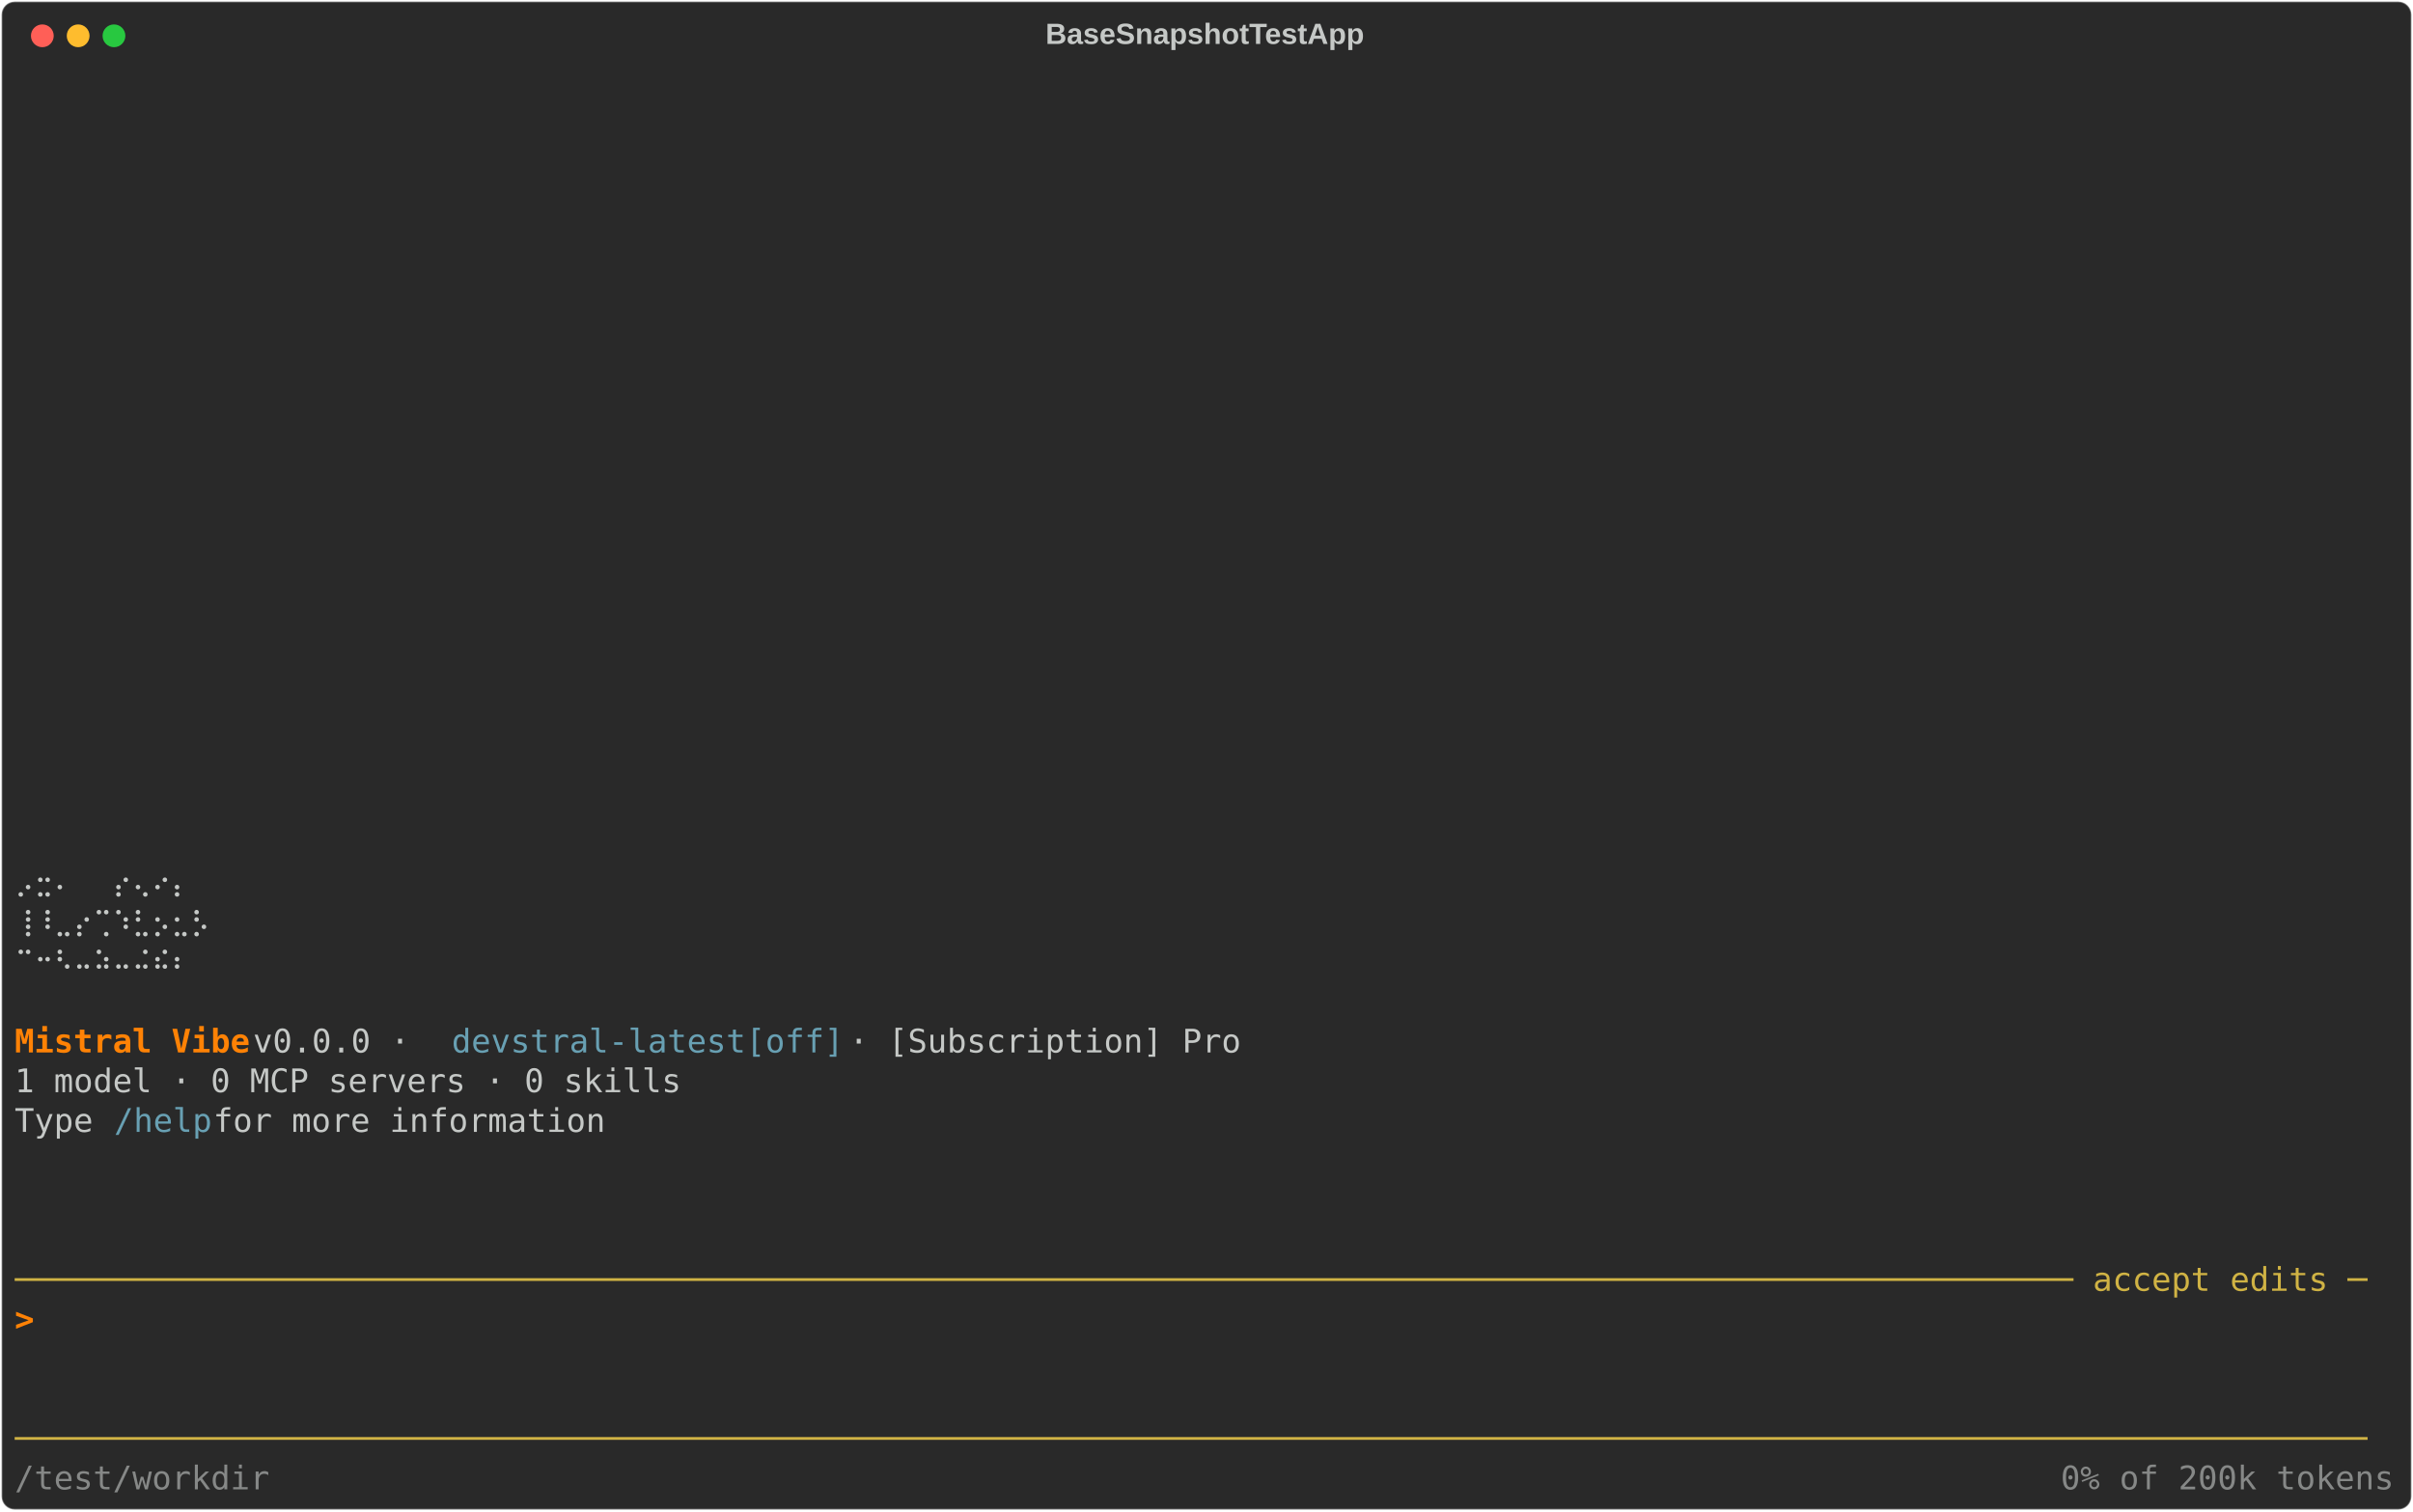
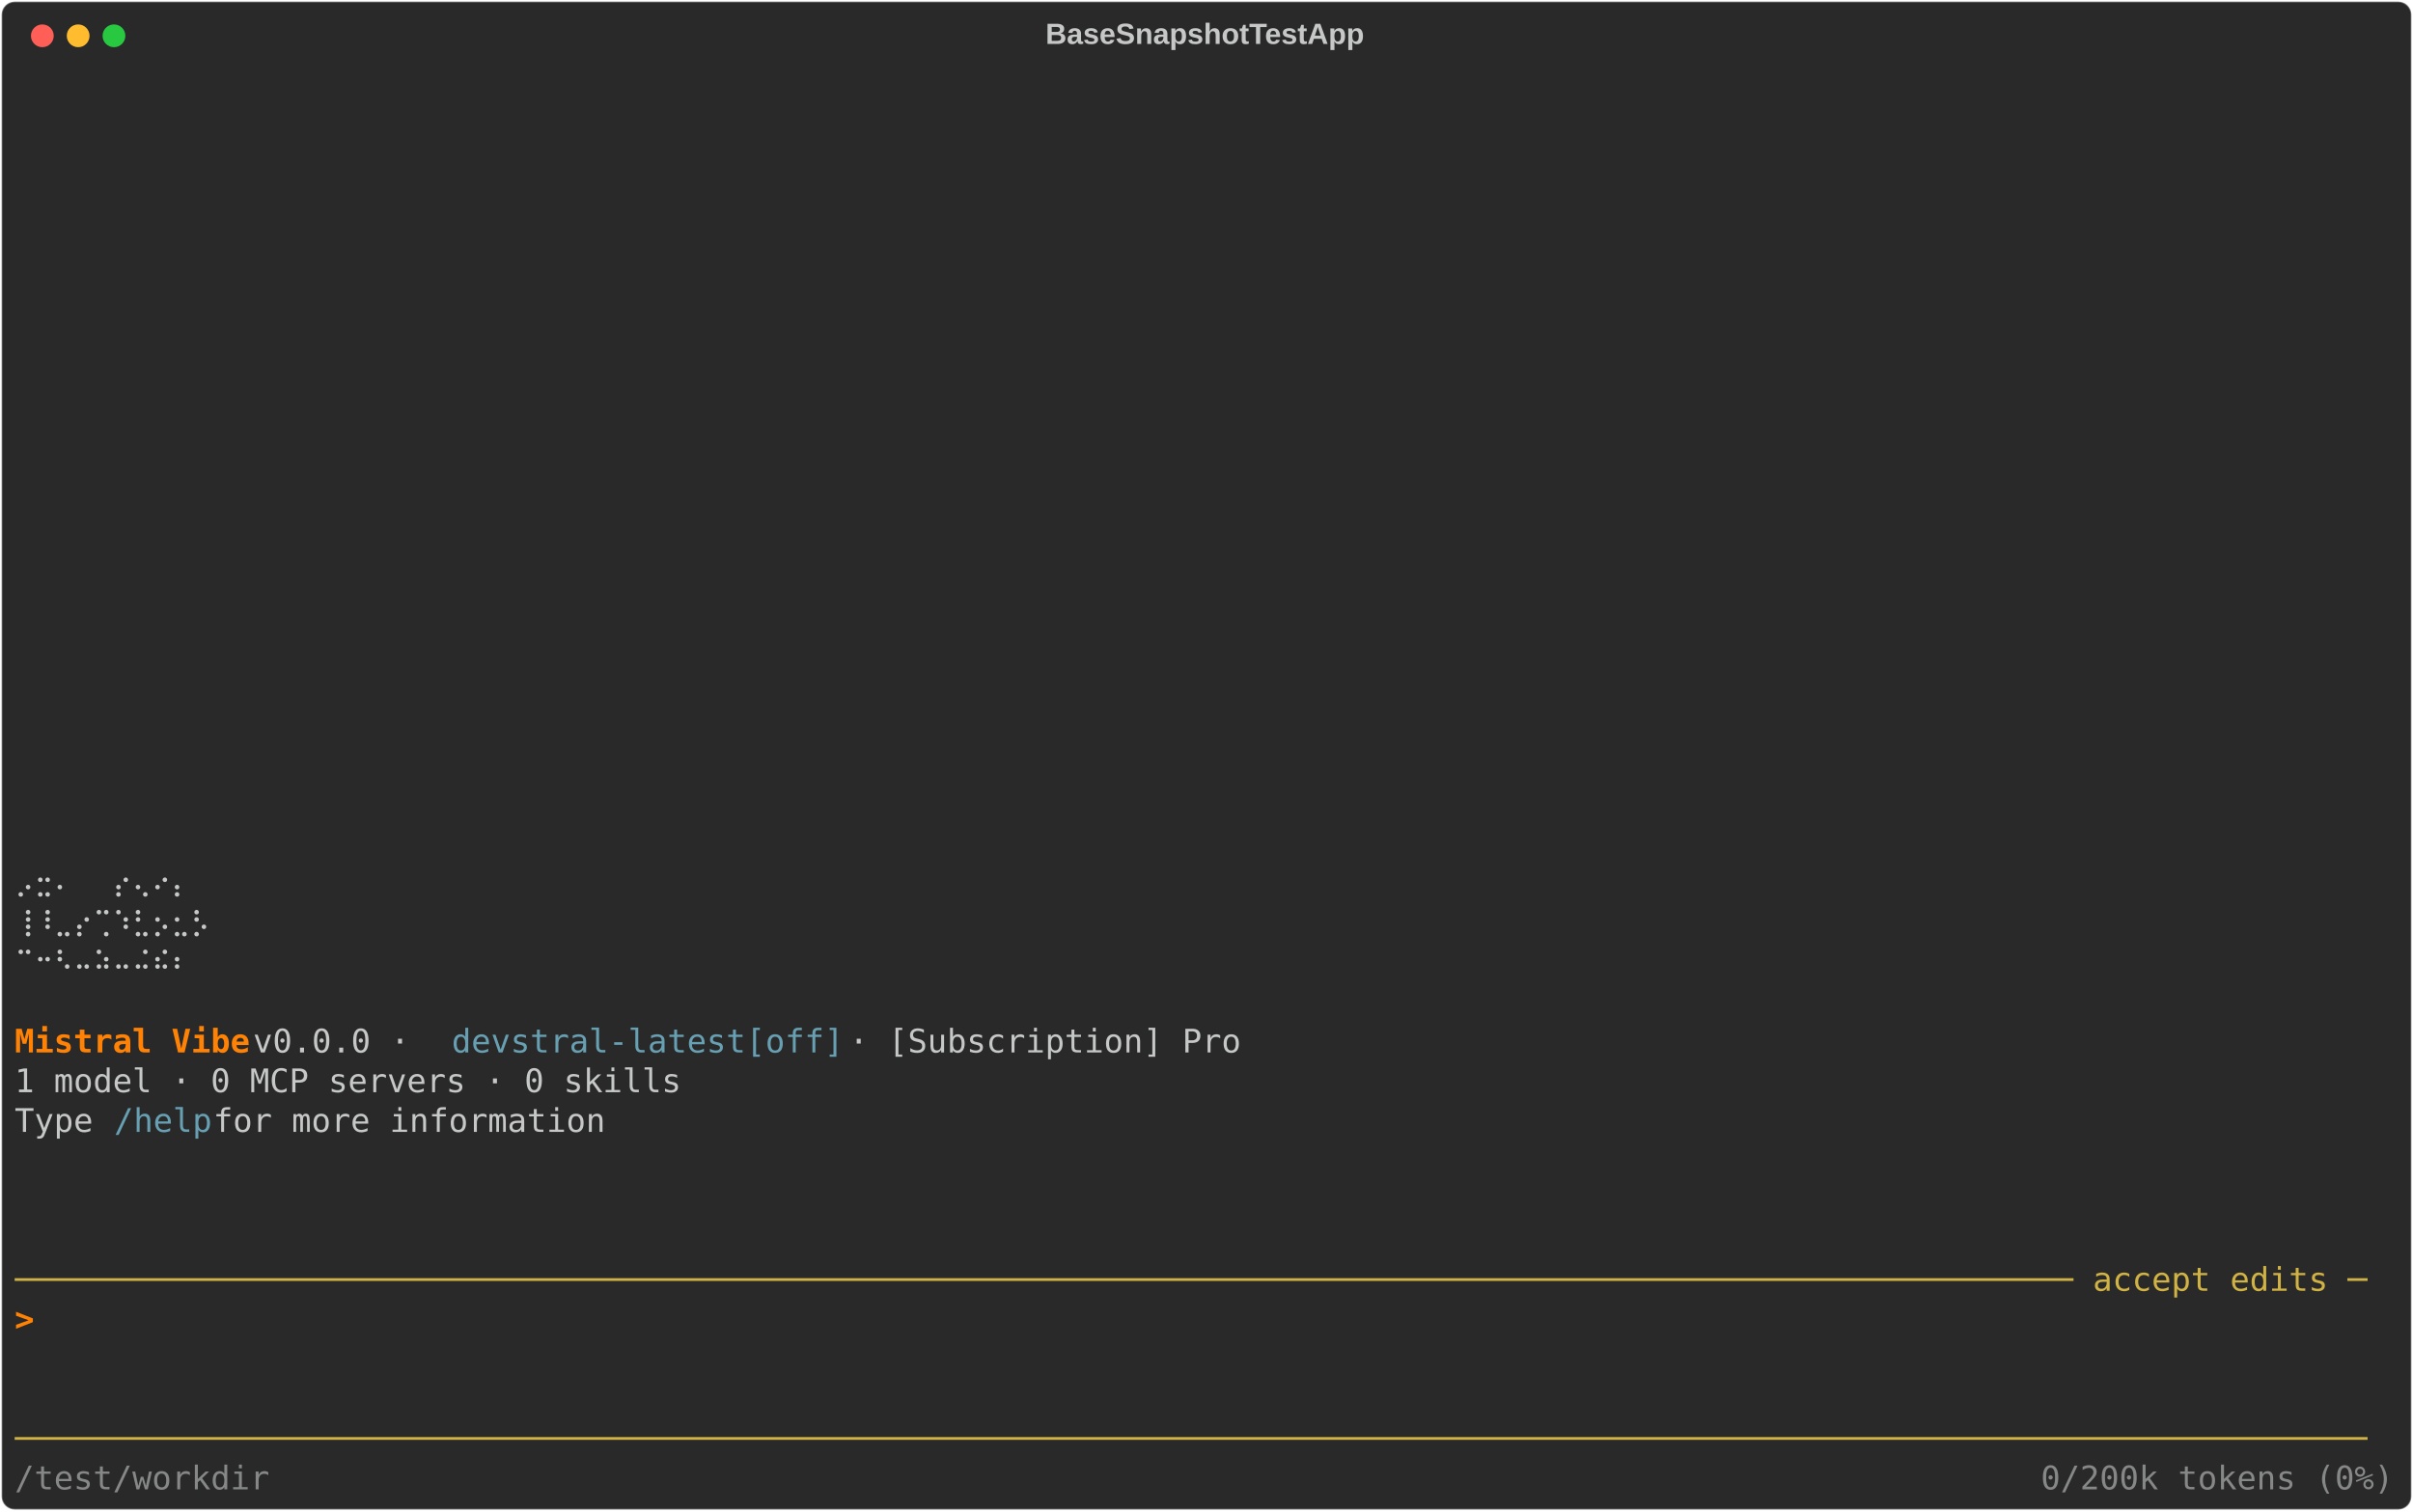
<svg xmlns="http://www.w3.org/2000/svg" class="rich-terminal" viewBox="0 0 1482 928.4">
  <style>

    @font-face {
        font-family: "Fira Code";
        src: local("FiraCode-Regular"),
                url("https://cdnjs.cloudflare.com/ajax/libs/firacode/6.2.0/woff2/FiraCode-Regular.woff2") format("woff2"),
                url("https://cdnjs.cloudflare.com/ajax/libs/firacode/6.2.0/woff/FiraCode-Regular.woff") format("woff");
        font-style: normal;
        font-weight: 400;
    }
    @font-face {
        font-family: "Fira Code";
        src: local("FiraCode-Bold"),
                url("https://cdnjs.cloudflare.com/ajax/libs/firacode/6.2.0/woff2/FiraCode-Bold.woff2") format("woff2"),
                url("https://cdnjs.cloudflare.com/ajax/libs/firacode/6.2.0/woff/FiraCode-Bold.woff") format("woff");
        font-style: bold;
        font-weight: 700;
    }

    .terminal-matrix {
        font-family: Fira Code, monospace;
        font-size: 20px;
        line-height: 24.4px;
        font-variant-east-asian: full-width;
    }

    .terminal-title {
        font-size: 18px;
        font-weight: bold;
        font-family: arial;
    }

    .terminal-r1 { fill: #c5c8c6 }
.terminal-r2 { fill: #ff8205;font-weight: bold }
.terminal-r3 { fill: #68a0b3 }
.terminal-r4 { fill: #d0b344 }
.terminal-r5 { fill: #868887 }
    </style>
  <defs>
    <clipPath id="terminal-clip-terminal">
      <rect x="0" y="0" width="1463.0" height="877.4" />
    </clipPath>
    <clipPath id="terminal-line-0">
      <rect x="0" y="1.5" width="1464" height="24.65" />
    </clipPath>
    <clipPath id="terminal-line-1">
      <rect x="0" y="25.9" width="1464" height="24.65" />
    </clipPath>
    <clipPath id="terminal-line-2">
      <rect x="0" y="50.3" width="1464" height="24.65" />
    </clipPath>
    <clipPath id="terminal-line-3">
      <rect x="0" y="74.7" width="1464" height="24.65" />
    </clipPath>
    <clipPath id="terminal-line-4">
      <rect x="0" y="99.1" width="1464" height="24.65" />
    </clipPath>
    <clipPath id="terminal-line-5">
      <rect x="0" y="123.5" width="1464" height="24.65" />
    </clipPath>
    <clipPath id="terminal-line-6">
      <rect x="0" y="147.9" width="1464" height="24.65" />
    </clipPath>
    <clipPath id="terminal-line-7">
      <rect x="0" y="172.3" width="1464" height="24.65" />
    </clipPath>
    <clipPath id="terminal-line-8">
      <rect x="0" y="196.7" width="1464" height="24.65" />
    </clipPath>
    <clipPath id="terminal-line-9">
      <rect x="0" y="221.1" width="1464" height="24.65" />
    </clipPath>
    <clipPath id="terminal-line-10">
      <rect x="0" y="245.5" width="1464" height="24.65" />
    </clipPath>
    <clipPath id="terminal-line-11">
      <rect x="0" y="269.9" width="1464" height="24.65" />
    </clipPath>
    <clipPath id="terminal-line-12">
      <rect x="0" y="294.3" width="1464" height="24.65" />
    </clipPath>
    <clipPath id="terminal-line-13">
      <rect x="0" y="318.7" width="1464" height="24.65" />
    </clipPath>
    <clipPath id="terminal-line-14">
      <rect x="0" y="343.1" width="1464" height="24.65" />
    </clipPath>
    <clipPath id="terminal-line-15">
      <rect x="0" y="367.5" width="1464" height="24.65" />
    </clipPath>
    <clipPath id="terminal-line-16">
      <rect x="0" y="391.9" width="1464" height="24.65" />
    </clipPath>
    <clipPath id="terminal-line-17">
      <rect x="0" y="416.3" width="1464" height="24.65" />
    </clipPath>
    <clipPath id="terminal-line-18">
      <rect x="0" y="440.7" width="1464" height="24.65" />
    </clipPath>
    <clipPath id="terminal-line-19">
      <rect x="0" y="465.1" width="1464" height="24.65" />
    </clipPath>
    <clipPath id="terminal-line-20">
      <rect x="0" y="489.5" width="1464" height="24.65" />
    </clipPath>
    <clipPath id="terminal-line-21">
      <rect x="0" y="513.9" width="1464" height="24.65" />
    </clipPath>
    <clipPath id="terminal-line-22">
      <rect x="0" y="538.3" width="1464" height="24.65" />
    </clipPath>
    <clipPath id="terminal-line-23">
      <rect x="0" y="562.7" width="1464" height="24.65" />
    </clipPath>
    <clipPath id="terminal-line-24">
      <rect x="0" y="587.1" width="1464" height="24.65" />
    </clipPath>
    <clipPath id="terminal-line-25">
      <rect x="0" y="611.5" width="1464" height="24.65" />
    </clipPath>
    <clipPath id="terminal-line-26">
      <rect x="0" y="635.9" width="1464" height="24.65" />
    </clipPath>
    <clipPath id="terminal-line-27">
      <rect x="0" y="660.3" width="1464" height="24.65" />
    </clipPath>
    <clipPath id="terminal-line-28">
      <rect x="0" y="684.7" width="1464" height="24.65" />
    </clipPath>
    <clipPath id="terminal-line-29">
      <rect x="0" y="709.1" width="1464" height="24.65" />
    </clipPath>
    <clipPath id="terminal-line-30">
      <rect x="0" y="733.5" width="1464" height="24.65" />
    </clipPath>
    <clipPath id="terminal-line-31">
      <rect x="0" y="757.9" width="1464" height="24.65" />
    </clipPath>
    <clipPath id="terminal-line-32">
      <rect x="0" y="782.3" width="1464" height="24.65" />
    </clipPath>
    <clipPath id="terminal-line-33">
      <rect x="0" y="806.7" width="1464" height="24.65" />
    </clipPath>
    <clipPath id="terminal-line-34">
      <rect x="0" y="831.1" width="1464" height="24.65" />
    </clipPath>
  </defs>
  <rect fill="#292929" stroke="rgba(255,255,255,0.35)" stroke-width="1" x="1" y="1" width="1480" height="926.4" rx="8" />
  <text class="terminal-title" fill="#c5c8c6" text-anchor="middle" x="740" y="27">BaseSnapshotTestApp</text>
  <g transform="translate(26,22)">
    <circle cx="0" cy="0" r="7" fill="#ff5f57" />
    <circle cx="22" cy="0" r="7" fill="#febc2e" />
    <circle cx="44" cy="0" r="7" fill="#28c840" />
  </g>
  <g transform="translate(9, 41)" clip-path="url(#terminal-clip-terminal)">
    <g class="terminal-matrix">
      <text class="terminal-r1" x="1464" y="20" textLength="12.2" clip-path="url(#terminal-line-0)">
</text>
      <text class="terminal-r1" x="1464" y="44.4" textLength="12.2" clip-path="url(#terminal-line-1)">
</text>
      <text class="terminal-r1" x="1464" y="68.8" textLength="12.2" clip-path="url(#terminal-line-2)">
</text>
      <text class="terminal-r1" x="1464" y="93.2" textLength="12.2" clip-path="url(#terminal-line-3)">
</text>
      <text class="terminal-r1" x="1464" y="117.6" textLength="12.2" clip-path="url(#terminal-line-4)">
</text>
      <text class="terminal-r1" x="1464" y="142" textLength="12.2" clip-path="url(#terminal-line-5)">
</text>
      <text class="terminal-r1" x="1464" y="166.4" textLength="12.2" clip-path="url(#terminal-line-6)">
</text>
      <text class="terminal-r1" x="1464" y="190.8" textLength="12.2" clip-path="url(#terminal-line-7)">
</text>
      <text class="terminal-r1" x="1464" y="215.2" textLength="12.2" clip-path="url(#terminal-line-8)">
</text>
      <text class="terminal-r1" x="1464" y="239.6" textLength="12.2" clip-path="url(#terminal-line-9)">
</text>
      <text class="terminal-r1" x="1464" y="264" textLength="12.2" clip-path="url(#terminal-line-10)">
</text>
      <text class="terminal-r1" x="1464" y="288.4" textLength="12.2" clip-path="url(#terminal-line-11)">
</text>
      <text class="terminal-r1" x="1464" y="312.8" textLength="12.2" clip-path="url(#terminal-line-12)">
</text>
      <text class="terminal-r1" x="1464" y="337.2" textLength="12.2" clip-path="url(#terminal-line-13)">
</text>
      <text class="terminal-r1" x="1464" y="361.6" textLength="12.2" clip-path="url(#terminal-line-14)">
</text>
      <text class="terminal-r1" x="1464" y="386" textLength="12.2" clip-path="url(#terminal-line-15)">
</text>
      <text class="terminal-r1" x="1464" y="410.4" textLength="12.2" clip-path="url(#terminal-line-16)">
</text>
      <text class="terminal-r1" x="1464" y="434.8" textLength="12.2" clip-path="url(#terminal-line-17)">
</text>
      <text class="terminal-r1" x="1464" y="459.2" textLength="12.2" clip-path="url(#terminal-line-18)">
</text>
      <text class="terminal-r1" x="1464" y="483.6" textLength="12.2" clip-path="url(#terminal-line-19)">
</text>
      <text class="terminal-r1" x="0" y="508" textLength="134.2" clip-path="url(#terminal-line-20)">  ⡠⣒⠄  ⡔⢄⠔⡄</text>
      <text class="terminal-r1" x="1464" y="508" textLength="12.2" clip-path="url(#terminal-line-20)">
</text>
      <text class="terminal-r1" x="0" y="532.4" textLength="134.2" clip-path="url(#terminal-line-21)"> ⢸⠸⣀⡔⢉⠱⣃⡢⣂⡣</text>
      <text class="terminal-r1" x="1464" y="532.4" textLength="12.2" clip-path="url(#terminal-line-21)">
</text>
      <text class="terminal-r1" x="0" y="556.8" textLength="134.2" clip-path="url(#terminal-line-22)">  ⠉⠒⠣⠤⠵⠤⠬⠮⠆</text>
      <text class="terminal-r1" x="1464" y="556.8" textLength="12.2" clip-path="url(#terminal-line-22)">
</text>
      <text class="terminal-r1" x="1464" y="581.2" textLength="12.2" clip-path="url(#terminal-line-23)">
</text>
      <text class="terminal-r2" x="0" y="605.6" textLength="146.4" clip-path="url(#terminal-line-24)">Mistral Vibe</text>
      <text class="terminal-r1" x="146.4" y="605.6" textLength="122" clip-path="url(#terminal-line-24)"> v0.0.0 · </text>
      <text class="terminal-r3" x="268.4" y="605.6" textLength="244" clip-path="url(#terminal-line-24)">devstral-latest[off]</text>
      <text class="terminal-r1" x="512.4" y="605.6" textLength="256.2" clip-path="url(#terminal-line-24)"> · [Subscription] Pro</text>
      <text class="terminal-r1" x="1464" y="605.6" textLength="12.2" clip-path="url(#terminal-line-24)">
</text>
      <text class="terminal-r1" x="0" y="630" textLength="414.8" clip-path="url(#terminal-line-25)">1 model · 0 MCP servers · 0 skills</text>
      <text class="terminal-r1" x="1464" y="630" textLength="12.2" clip-path="url(#terminal-line-25)">
</text>
      <text class="terminal-r1" x="0" y="654.4" textLength="61" clip-path="url(#terminal-line-26)">Type </text>
      <text class="terminal-r3" x="61" y="654.4" textLength="61" clip-path="url(#terminal-line-26)">/help</text>
      <text class="terminal-r1" x="122" y="654.4" textLength="256.2" clip-path="url(#terminal-line-26)"> for more information</text>
      <text class="terminal-r1" x="1464" y="654.4" textLength="12.2" clip-path="url(#terminal-line-26)">
</text>
      <text class="terminal-r1" x="1464" y="678.8" textLength="12.2" clip-path="url(#terminal-line-27)">
</text>
      <text class="terminal-r1" x="1464" y="703.2" textLength="12.2" clip-path="url(#terminal-line-28)">
</text>
      <text class="terminal-r1" x="1464" y="727.6" textLength="12.2" clip-path="url(#terminal-line-29)">
</text>
      <text class="terminal-r4" x="0" y="752" textLength="1464" clip-path="url(#terminal-line-30)">───────────────────────────────────────────────────────────────────────────────────────────────────────── accept edits ─</text>
      <text class="terminal-r1" x="1464" y="752" textLength="12.2" clip-path="url(#terminal-line-30)">
</text>
      <text class="terminal-r2" x="0" y="776.4" textLength="12.2" clip-path="url(#terminal-line-31)">&gt;</text>
      <text class="terminal-r1" x="1464" y="776.4" textLength="12.2" clip-path="url(#terminal-line-31)">
</text>
      <text class="terminal-r1" x="1464" y="800.8" textLength="12.2" clip-path="url(#terminal-line-32)">
</text>
      <text class="terminal-r1" x="1464" y="825.2" textLength="12.2" clip-path="url(#terminal-line-33)">
</text>
      <text class="terminal-r4" x="0" y="849.6" textLength="1464" clip-path="url(#terminal-line-34)">────────────────────────────────────────────────────────────────────────────────────────────────────────────────────────</text>
      <text class="terminal-r1" x="1464" y="849.6" textLength="12.2" clip-path="url(#terminal-line-34)">
</text>
      <text class="terminal-r5" x="0" y="874" textLength="158.6" clip-path="url(#terminal-line-35)">/test/workdir</text>
-       <text class="terminal-r5" x="1256.6" y="874" textLength="207.4" clip-path="url(#terminal-line-35)">0% of 200k tokens</text>
+       <text class="terminal-r5" x="1244.4" y="874" textLength="219.6" clip-path="url(#terminal-line-35)">0/200k tokens (0%)</text>
    </g>
  </g>
</svg>
